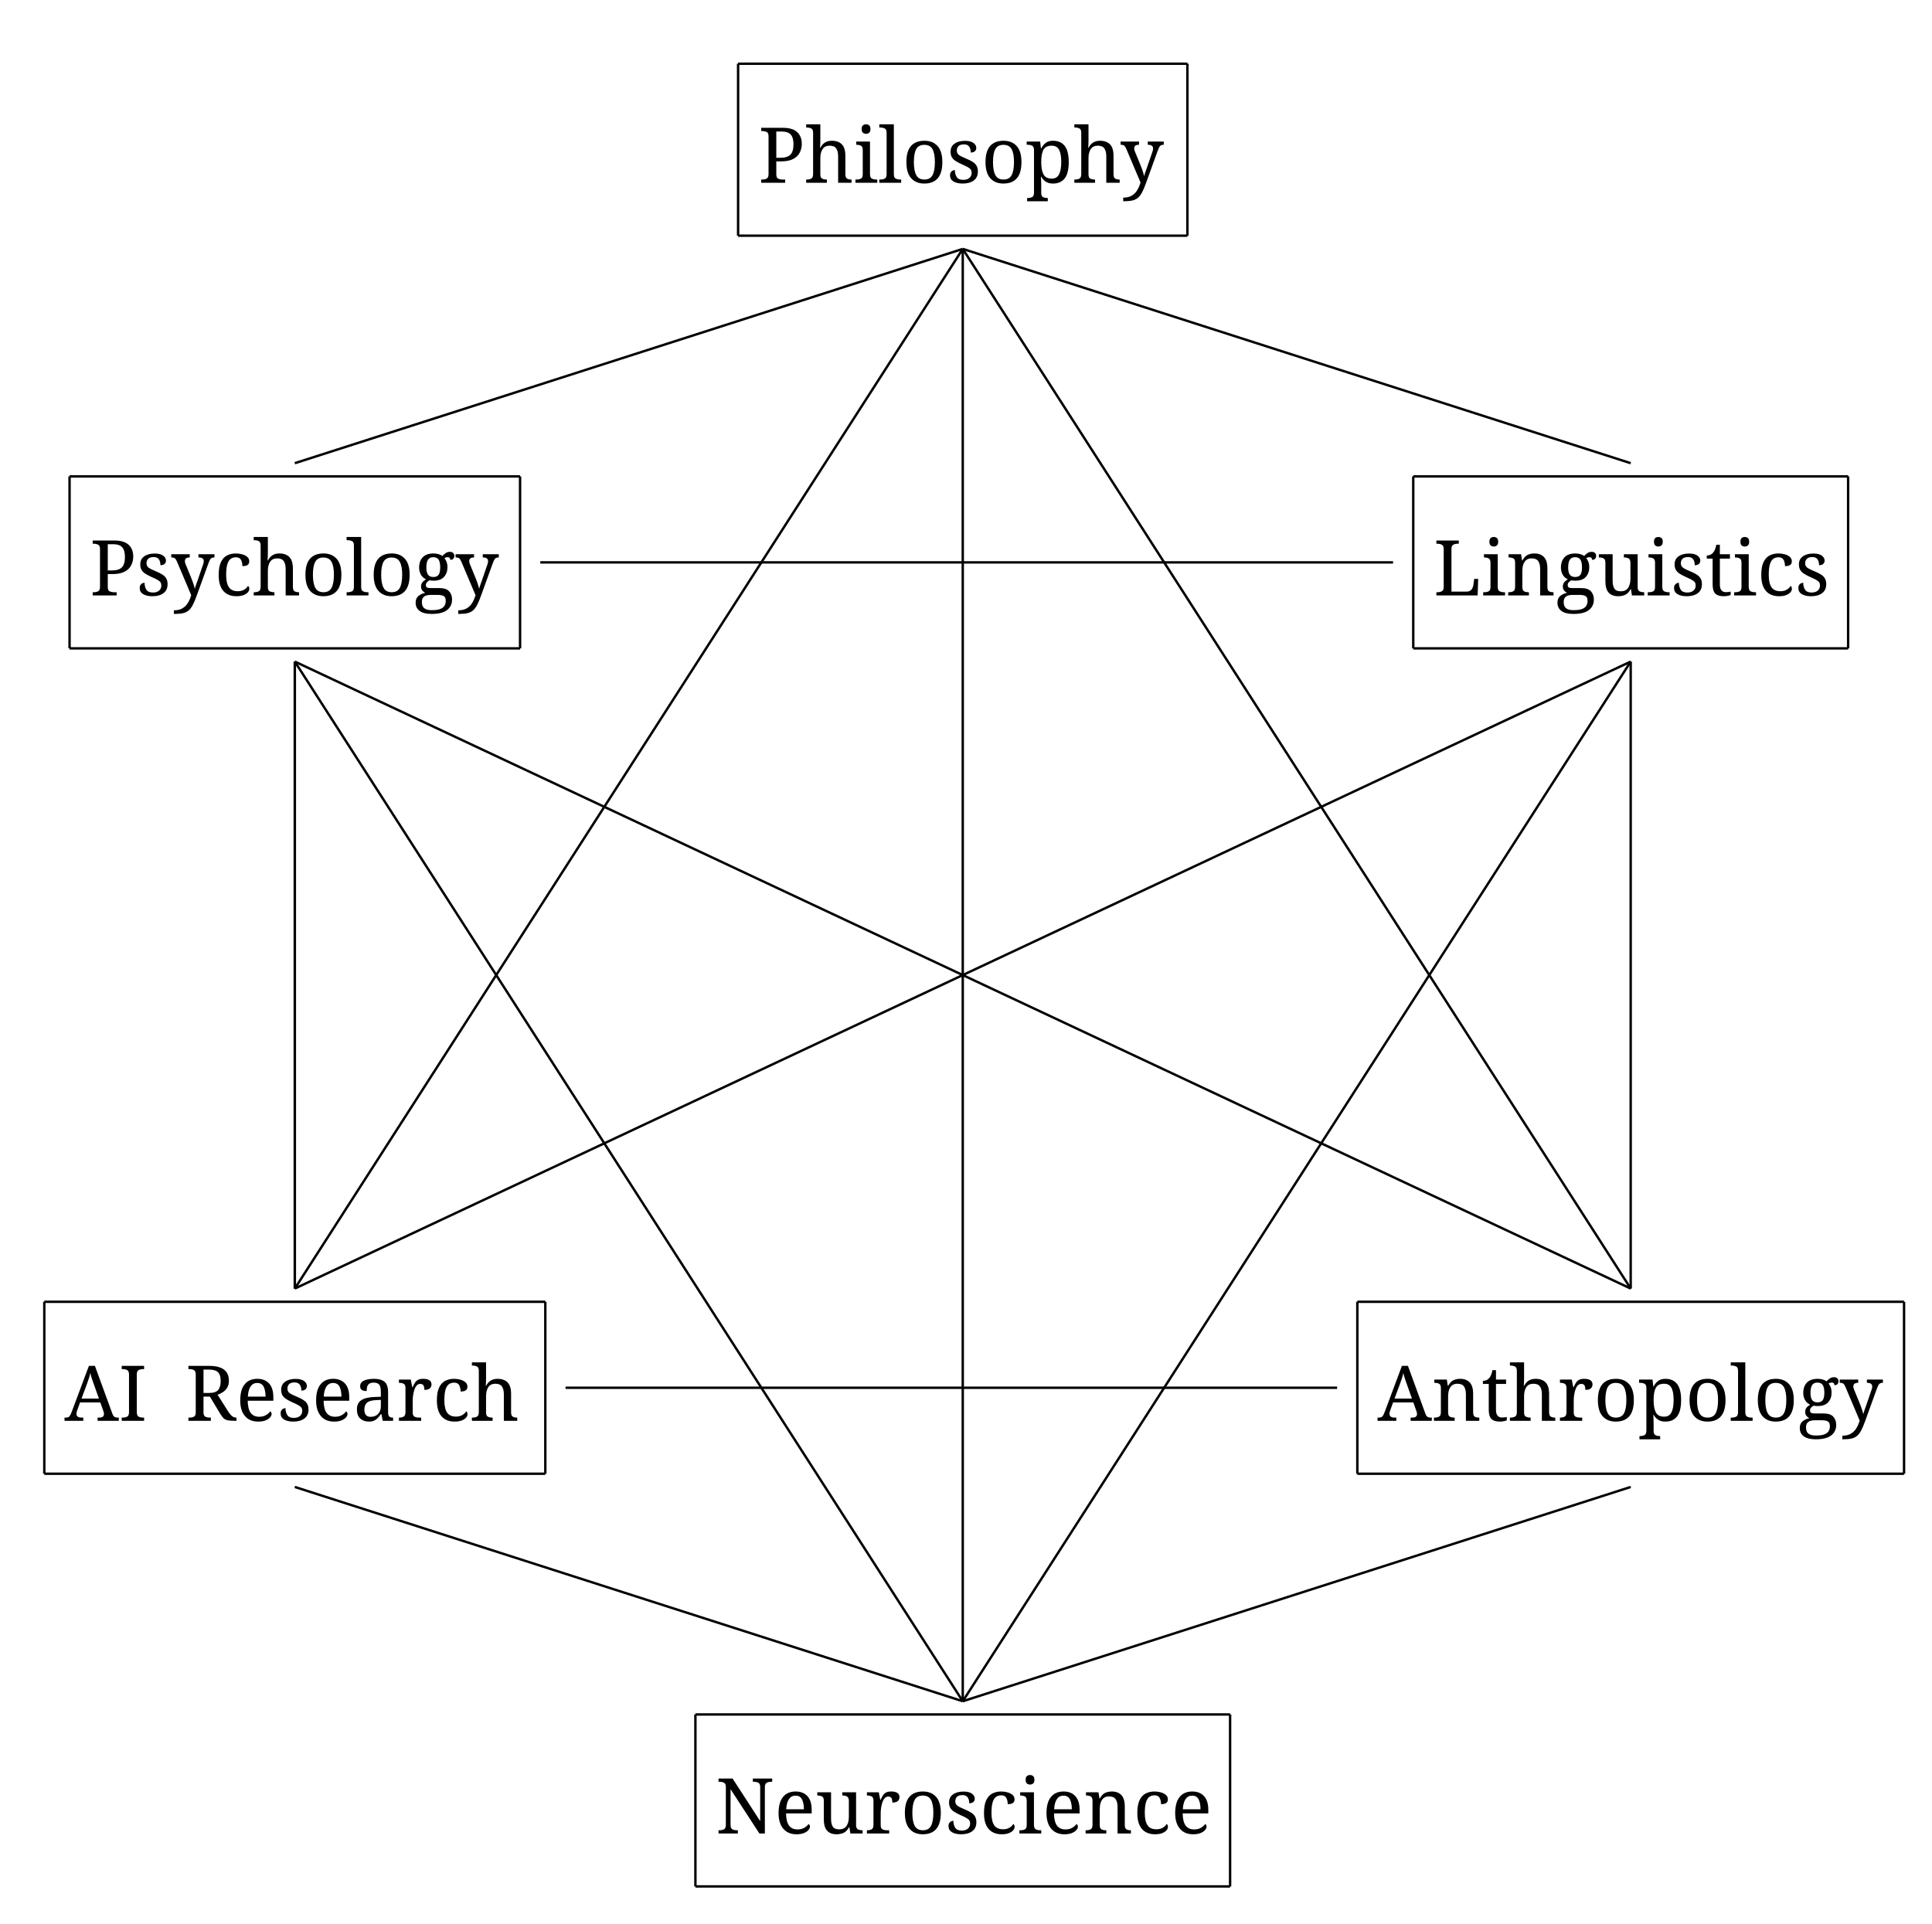
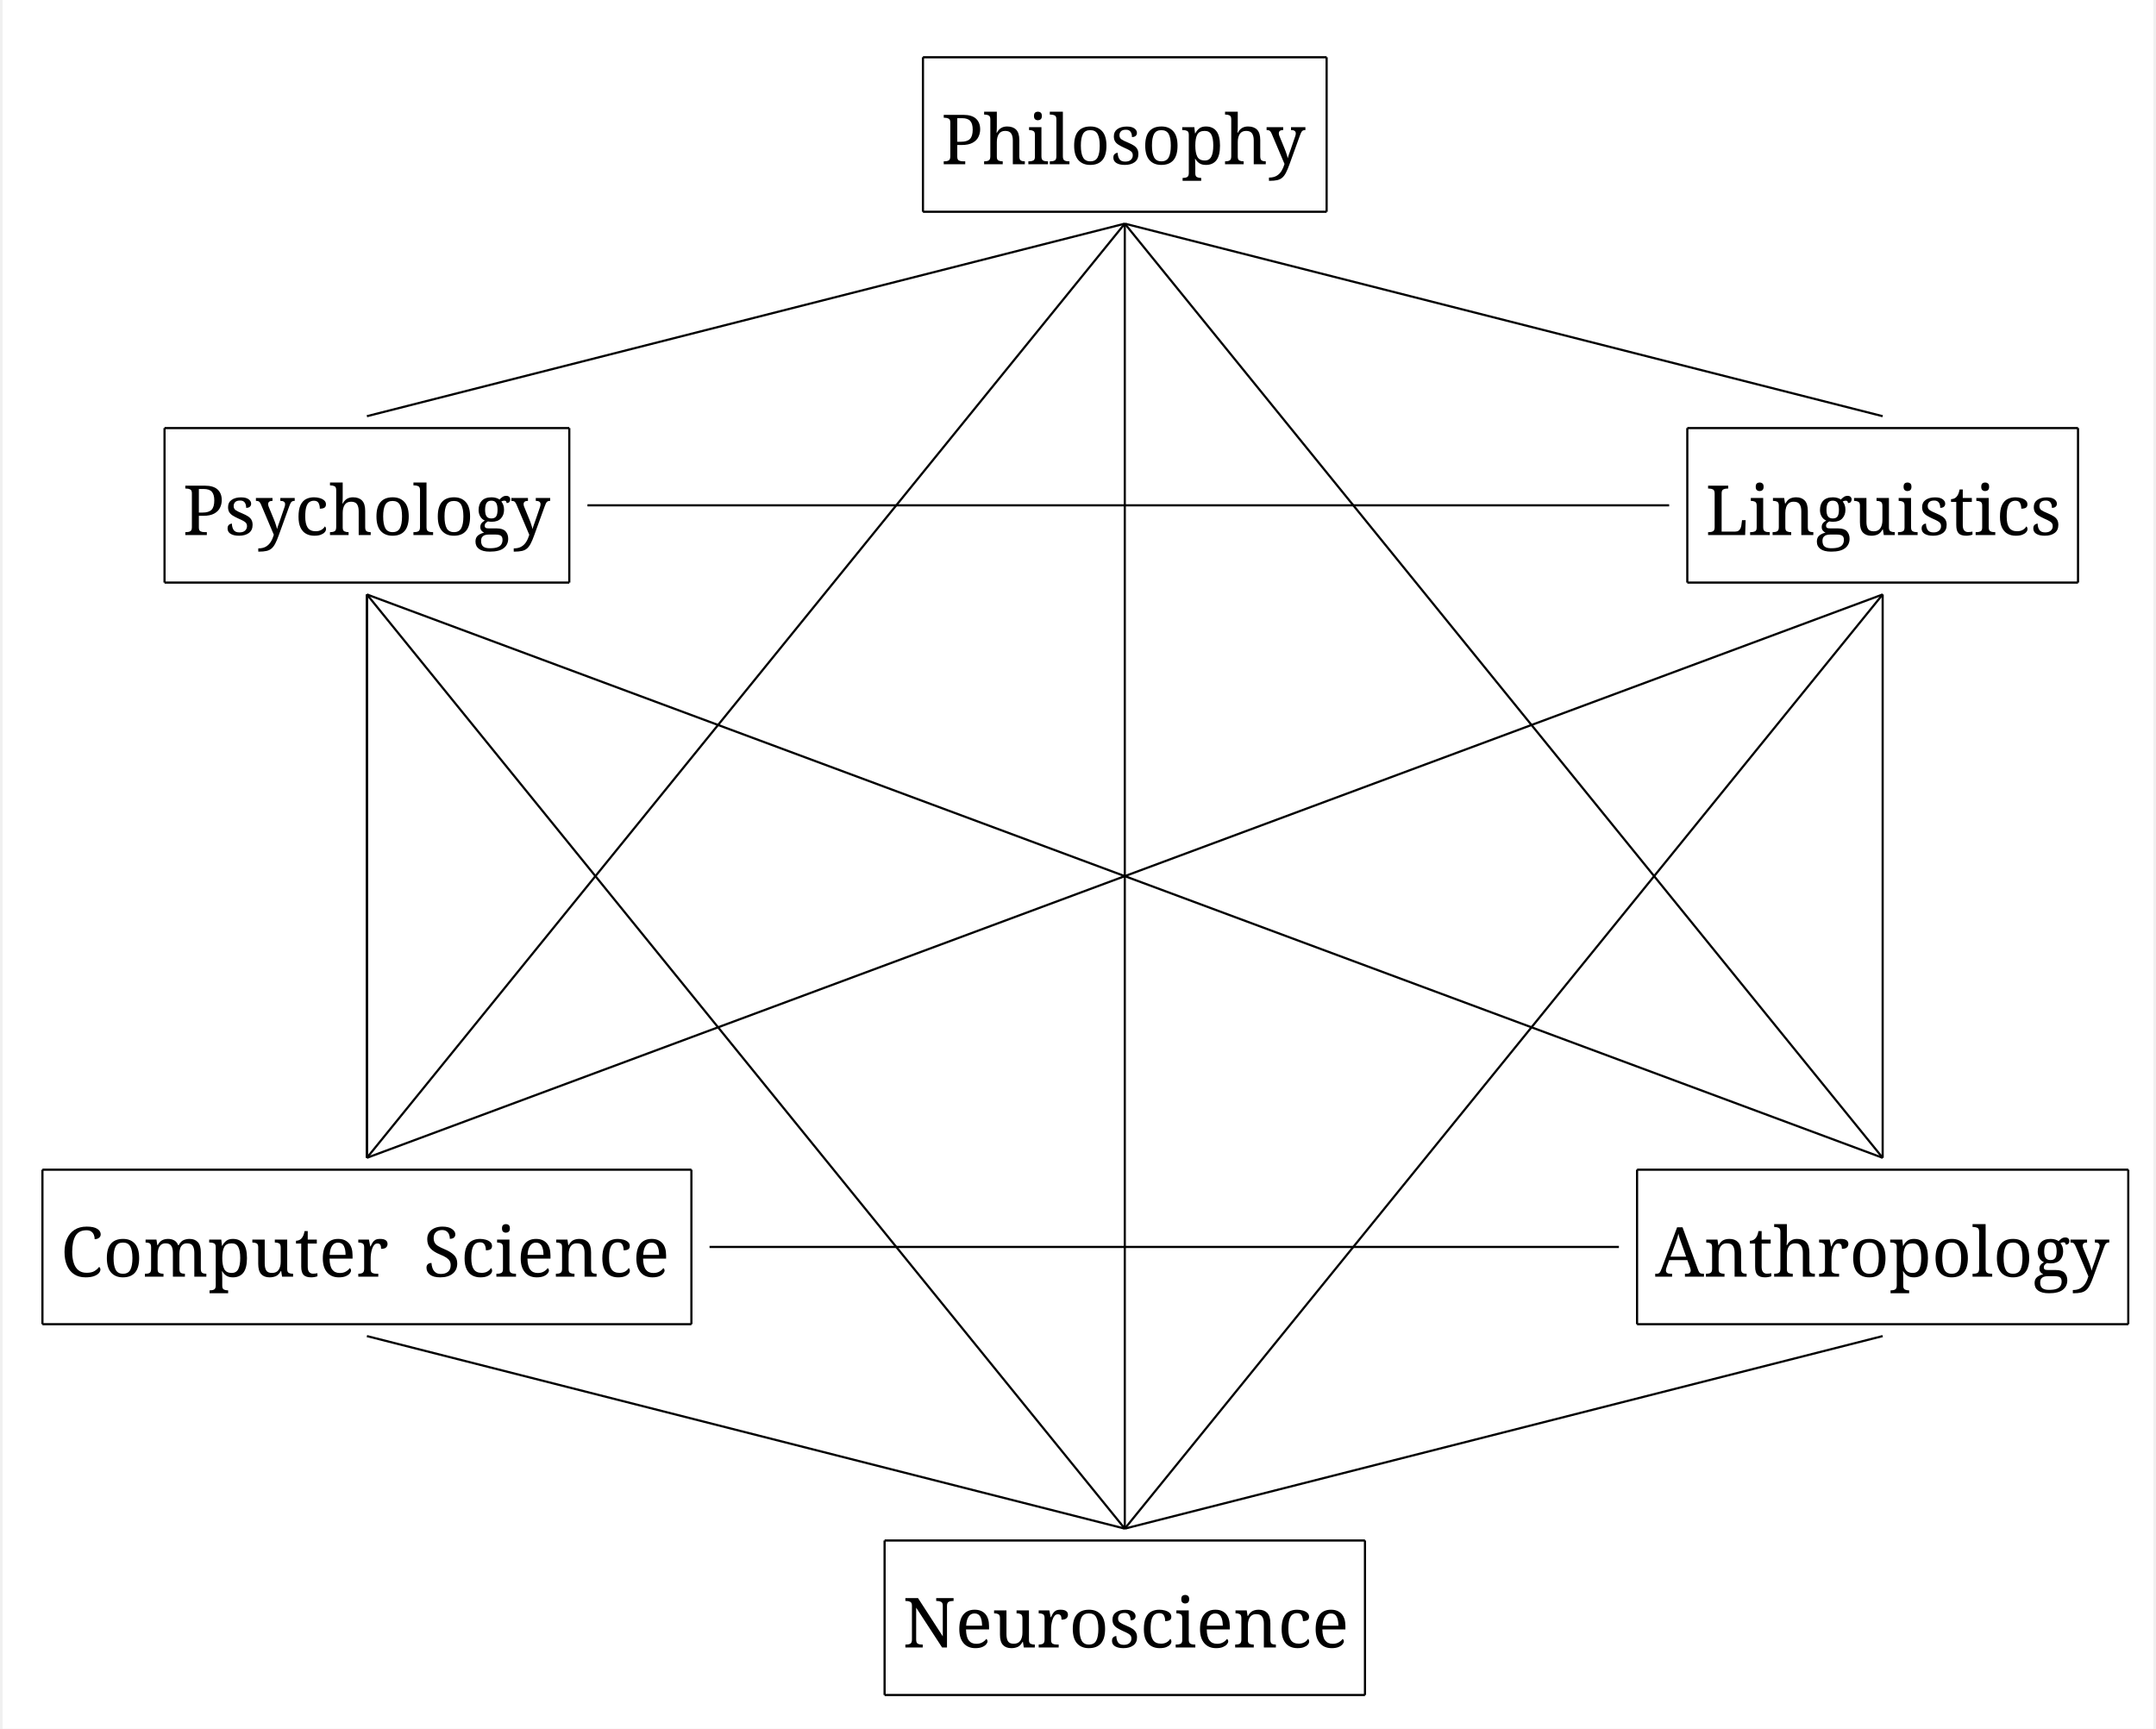
- <svg xmlns="http://www.w3.org/2000/svg" width="1586.4" height="1580.0" viewBox="-20, -20, 1606.4, 1600.0" version="1.1">
+ <svg xmlns="http://www.w3.org/2000/svg" width="1970.4" height="1580.0" viewBox="-20, -20, 1990.4, 1600.0" version="1.1">
  <defs>
    <marker id="arrow" markerUnits="strokeWidth" markerWidth="13.44" markerHeight="13.44" viewBox="0 0 13.44 13.44" refX="6.72" refY="0">
      <polyline fill="none" stroke="black" stroke-width="1" points="0,13.44,6.72,0,13.44,13.44" />
    </marker>
    <marker id="arrowBackward" viewBox="0 0 10 10" refX="5" refY="5" markerWidth="13.44" markerHeight="13.44" orient="auto">
      <path d="M 0 0 L 10 5 L 0 10 z" fill="black" />
    </marker>
    <marker id="arrowForward" viewBox="0 0 10 10" refX="5" refY="5" markerWidth="13.44" markerHeight="13.44" orient="auto">
      <path d="M 10 0 L 0 5 L 10 10 z" fill="black" />
    </marker>
    <marker id="arrowBothways" viewBox="0 0 30 10" refX="15" refY="5" markerWidth="40.32" markerHeight="40.32" orient="auto">
      <path d="M 0 5 L 10 0 L 10 5 L 20 5 L 20 0 L 30 5 L 20 10 L 20 5 L 10 5 L 10 10 z" fill="black" />
    </marker>
    <pattern id="hatchBlack" x="10" y="10" width="10" height="10" patternUnits="userSpaceOnUse" patternTransform="rotate(45)">
      <line x1="0" y="0" x2="0" y2="10" stroke="black" stroke-width="4" />
    </pattern>
    <pattern id="hatchForNode" x="10" y="10" width="10" height="10" patternUnits="userSpaceOnUse" patternTransform="rotate(45)">
      <line x1="0" y="0" x2="0" y2="10" stroke="black" stroke-width="4" />
    </pattern>
    <pattern id="hatchForLeaf" x="10" y="10" width="10" height="10" patternUnits="userSpaceOnUse" patternTransform="rotate(45)">
      <line x1="0" y="0" x2="0" y2="10" stroke="black" stroke-width="4" />
    </pattern>
  </defs>
-   <rect x="-20" y="-20" width="1606.4" height="1600.0" stroke="none" fill="white" />"
- <text white-space="pre" alignment-baseline="text-top" style="fill: black; font-size: 64px;" x="610.5" y="132.0">
-     <tspan x="610.5" y="132.0" style="" text-decoration="" font-family="'Noto Serif', 'Noto Serif JP', OpenMoji, 'OpenMoji Color', 'OpenMoji Black', serif">Philosophy</tspan>
+   <rect x="-20" y="-20" width="1990.4" height="1600.0" stroke="none" fill="white" />"
+ <text white-space="pre" alignment-baseline="text-top" style="fill: black; font-size: 64px;" x="848.5" y="132.0">
+     <tspan x="848.5" y="132.0" style="" text-decoration="" font-family="'Noto Serif', 'Noto Serif JP', OpenMoji, 'OpenMoji Color', 'OpenMoji Black', serif">Philosophy</tspan>
  </text>
-   <text white-space="pre" alignment-baseline="text-top" style="fill: black; font-size: 64px;" x="54.6" y="475.2">
-     <tspan x="54.6" y="475.2" style="" text-decoration="" font-family="'Noto Serif', 'Noto Serif JP', OpenMoji, 'OpenMoji Color', 'OpenMoji Black', serif">Psychology</tspan>
+   <text white-space="pre" alignment-baseline="text-top" style="fill: black; font-size: 64px;" x="146.6" y="475.2">
+     <tspan x="146.6" y="475.2" style="" text-decoration="" font-family="'Noto Serif', 'Noto Serif JP', OpenMoji, 'OpenMoji Color', 'OpenMoji Black', serif">Psychology</tspan>
  </text>
-   <text white-space="pre" alignment-baseline="text-top" style="fill: black; font-size: 64px;" x="206.1" y="818.4">
-     <tspan x="206.1" y="818.4" style="" text-decoration="" font-family="'Noto Serif', 'Noto Serif JP', OpenMoji, 'OpenMoji Color', 'OpenMoji Black', serif">
+   <text white-space="pre" alignment-baseline="text-top" style="fill: black; font-size: 64px;" x="298.1" y="818.4">
+     <tspan x="298.1" y="818.4" style="" text-decoration="" font-family="'Noto Serif', 'Noto Serif JP', OpenMoji, 'OpenMoji Color', 'OpenMoji Black', serif">
      <tspan style="fill:none;">￭</tspan>
    </tspan>
  </text>
  <text white-space="pre" alignment-baseline="text-top" style="fill: black; font-size: 64px;" x="33.6" y="1161.6">
-     <tspan x="33.6" y="1161.6" style="" text-decoration="" font-family="'Noto Serif', 'Noto Serif JP', OpenMoji, 'OpenMoji Color', 'OpenMoji Black', serif">AI<tspan style="fill:none;">￭</tspan>Research</tspan>
+     <tspan x="33.6" y="1161.6" style="" text-decoration="" font-family="'Noto Serif', 'Noto Serif JP', OpenMoji, 'OpenMoji Color', 'OpenMoji Black', serif">Computer<tspan style="fill:none;">￭</tspan>Science</tspan>
  </text>
-   <text white-space="pre" alignment-baseline="text-top" style="fill: black; font-size: 64px;" x="761.5" y="475.2">
-     <tspan x="761.5" y="475.2" style="" text-decoration="" font-family="'Noto Serif', 'Noto Serif JP', OpenMoji, 'OpenMoji Color', 'OpenMoji Black', serif">
+   <text white-space="pre" alignment-baseline="text-top" style="fill: black; font-size: 64px;" x="999.5" y="475.2">
+     <tspan x="999.5" y="475.2" style="" text-decoration="" font-family="'Noto Serif', 'Noto Serif JP', OpenMoji, 'OpenMoji Color', 'OpenMoji Black', serif">
      <tspan style="fill:none;">￭</tspan>
    </tspan>
  </text>
-   <text white-space="pre" alignment-baseline="text-top" style="fill: black; font-size: 64px;" x="761.5" y="818.4">
-     <tspan x="761.5" y="818.4" style="" text-decoration="" font-family="'Noto Serif', 'Noto Serif JP', OpenMoji, 'OpenMoji Color', 'OpenMoji Black', serif">
+   <text white-space="pre" alignment-baseline="text-top" style="fill: black; font-size: 64px;" x="999.5" y="818.4">
+     <tspan x="999.5" y="818.4" style="" text-decoration="" font-family="'Noto Serif', 'Noto Serif JP', OpenMoji, 'OpenMoji Color', 'OpenMoji Black', serif">
      <tspan style="fill:none;">￭</tspan>
    </tspan>
  </text>
-   <text white-space="pre" alignment-baseline="text-top" style="fill: black; font-size: 64px;" x="761.5" y="1161.6">
-     <tspan x="761.5" y="1161.6" style="" text-decoration="" font-family="'Noto Serif', 'Noto Serif JP', OpenMoji, 'OpenMoji Color', 'OpenMoji Black', serif">
+   <text white-space="pre" alignment-baseline="text-top" style="fill: black; font-size: 64px;" x="999.5" y="1161.6">
+     <tspan x="999.5" y="1161.6" style="" text-decoration="" font-family="'Noto Serif', 'Noto Serif JP', OpenMoji, 'OpenMoji Color', 'OpenMoji Black', serif">
      <tspan style="fill:none;">￭</tspan>
    </tspan>
  </text>
-   <text white-space="pre" alignment-baseline="text-top" style="fill: black; font-size: 64px;" x="575.0" y="1504.8">
-     <tspan x="575.0" y="1504.8" style="" text-decoration="" font-family="'Noto Serif', 'Noto Serif JP', OpenMoji, 'OpenMoji Color', 'OpenMoji Black', serif">Neuroscience</tspan>
+   <text white-space="pre" alignment-baseline="text-top" style="fill: black; font-size: 64px;" x="813.0" y="1504.8">
+     <tspan x="813.0" y="1504.8" style="" text-decoration="" font-family="'Noto Serif', 'Noto Serif JP', OpenMoji, 'OpenMoji Color', 'OpenMoji Black', serif">Neuroscience</tspan>
  </text>
-   <text white-space="pre" alignment-baseline="text-top" style="fill: black; font-size: 64px;" x="1171.9" y="475.2">
-     <tspan x="1171.9" y="475.2" style="" text-decoration="" font-family="'Noto Serif', 'Noto Serif JP', OpenMoji, 'OpenMoji Color', 'OpenMoji Black', serif">Linguistics</tspan>
+   <text white-space="pre" alignment-baseline="text-top" style="fill: black; font-size: 64px;" x="1555.9" y="475.2">
+     <tspan x="1555.9" y="475.2" style="" text-decoration="" font-family="'Noto Serif', 'Noto Serif JP', OpenMoji, 'OpenMoji Color', 'OpenMoji Black', serif">Linguistics</tspan>
  </text>
-   <text white-space="pre" alignment-baseline="text-top" style="fill: black; font-size: 64px;" x="1316.9" y="818.4">
-     <tspan x="1316.9" y="818.4" style="" text-decoration="" font-family="'Noto Serif', 'Noto Serif JP', OpenMoji, 'OpenMoji Color', 'OpenMoji Black', serif">
+   <text white-space="pre" alignment-baseline="text-top" style="fill: black; font-size: 64px;" x="1700.9" y="818.4">
+     <tspan x="1700.9" y="818.4" style="" text-decoration="" font-family="'Noto Serif', 'Noto Serif JP', OpenMoji, 'OpenMoji Color', 'OpenMoji Black', serif">
      <tspan style="fill:none;">￭</tspan>
    </tspan>
  </text>
-   <text white-space="pre" alignment-baseline="text-top" style="fill: black; font-size: 64px;" x="1125.4" y="1161.6">
-     <tspan x="1125.4" y="1161.6" style="" text-decoration="" font-family="'Noto Serif', 'Noto Serif JP', OpenMoji, 'OpenMoji Color', 'OpenMoji Black', serif">Anthropology</tspan>
+   <text white-space="pre" alignment-baseline="text-top" style="fill: black; font-size: 64px;" x="1509.4" y="1161.6">
+     <tspan x="1509.4" y="1161.6" style="" text-decoration="" font-family="'Noto Serif', 'Noto Serif JP', OpenMoji, 'OpenMoji Color', 'OpenMoji Black', serif">Anthropology</tspan>
  </text>
-   <line style="stroke:none; stroke-width:2;" x1="225.1" y1="365.2" x2="780.5" y2="187.0" />
-   <line style="stroke:none; stroke-width:2;" x1="780.5" y1="365.2" x2="780.5" y2="187.0" />
-   <line style="stroke:none; stroke-width:2;" x1="1335.9" y1="365.2" x2="780.5" y2="187.0" />
-   <line style="stroke:none; stroke-width:2;" x1="225.1" y1="708.4" x2="225.1" y2="530.2" />
-   <line style="stroke:none; stroke-width:2;" x1="225.1" y1="1051.6" x2="225.1" y2="873.4" />
-   <line style="stroke:none; stroke-width:2;" x1="780.5" y1="708.4" x2="780.5" y2="530.2" />
-   <line style="stroke:none; stroke-width:2;" x1="780.5" y1="1051.6" x2="780.5" y2="873.4" />
-   <line style="stroke:none; stroke-width:2;" x1="780.5" y1="1394.8" x2="780.5" y2="1216.6" />
-   <line style="stroke:none; stroke-width:2;" x1="1335.9" y1="708.4" x2="1335.9" y2="530.2" />
-   <line style="stroke:none; stroke-width:2;" x1="1335.9" y1="1051.6" x2="1335.9" y2="873.4" />
-   <line x1="593.7" y1="33.0" x2="967.3" y2="33.0" style="fill: none; stroke: black; stroke-width:2" />
-   <line x1="593.7" y1="33.0" x2="593.7" y2="176.0" style="fill: none; stroke: black; stroke-width:2" />
-   <line x1="967.3" y1="33.0" x2="967.3" y2="176.0" style="fill: none; stroke: black; stroke-width:2" />
-   <line x1="593.7" y1="176.0" x2="967.3" y2="176.0" style="fill: none; stroke: black; stroke-width:2" />
-   <line x1="37.8" y1="376.2" x2="412.4" y2="376.2" style="fill: none; stroke: black; stroke-width:2" />
-   <line x1="37.8" y1="376.2" x2="37.8" y2="519.2" style="fill: none; stroke: black; stroke-width:2" />
-   <line x1="412.4" y1="376.2" x2="412.4" y2="519.2" style="fill: none; stroke: black; stroke-width:2" />
-   <line x1="37.8" y1="519.2" x2="412.4" y2="519.2" style="fill: none; stroke: black; stroke-width:2" />
-   <line x1="16.8" y1="1062.6" x2="433.4" y2="1062.6" style="fill: none; stroke: black; stroke-width:2" />
+   <line style="stroke:none; stroke-width:2;" x1="317.1" y1="365.2" x2="1018.5" y2="187.0" />
+   <line style="stroke:none; stroke-width:2;" x1="1018.5" y1="365.2" x2="1018.5" y2="187.0" />
+   <line style="stroke:none; stroke-width:2;" x1="1719.9" y1="365.2" x2="1018.5" y2="187.0" />
+   <line style="stroke:none; stroke-width:2;" x1="317.1" y1="708.4" x2="317.1" y2="530.2" />
+   <line style="stroke:none; stroke-width:2;" x1="317.1" y1="1051.6" x2="317.1" y2="873.4" />
+   <line style="stroke:none; stroke-width:2;" x1="1018.5" y1="708.4" x2="1018.5" y2="530.2" />
+   <line style="stroke:none; stroke-width:2;" x1="1018.5" y1="1051.6" x2="1018.5" y2="873.4" />
+   <line style="stroke:none; stroke-width:2;" x1="1018.5" y1="1394.8" x2="1018.5" y2="1216.6" />
+   <line style="stroke:none; stroke-width:2;" x1="1719.9" y1="708.4" x2="1719.9" y2="530.2" />
+   <line style="stroke:none; stroke-width:2;" x1="1719.9" y1="1051.6" x2="1719.9" y2="873.4" />
+   <line x1="831.7" y1="33.0" x2="1205.3" y2="33.0" style="fill: none; stroke: black; stroke-width:2" />
+   <line x1="831.7" y1="33.0" x2="831.7" y2="176.0" style="fill: none; stroke: black; stroke-width:2" />
+   <line x1="1205.3" y1="33.0" x2="1205.3" y2="176.0" style="fill: none; stroke: black; stroke-width:2" />
+   <line x1="831.7" y1="176.0" x2="1205.3" y2="176.0" style="fill: none; stroke: black; stroke-width:2" />
+   <line x1="129.8" y1="376.2" x2="504.4" y2="376.2" style="fill: none; stroke: black; stroke-width:2" />
+   <line x1="129.8" y1="376.2" x2="129.8" y2="519.2" style="fill: none; stroke: black; stroke-width:2" />
+   <line x1="504.4" y1="376.2" x2="504.4" y2="519.2" style="fill: none; stroke: black; stroke-width:2" />
+   <line x1="129.8" y1="519.2" x2="504.4" y2="519.2" style="fill: none; stroke: black; stroke-width:2" />
+   <line x1="16.8" y1="1062.6" x2="617.4" y2="1062.6" style="fill: none; stroke: black; stroke-width:2" />
  <line x1="16.8" y1="1062.6" x2="16.8" y2="1205.6" style="fill: none; stroke: black; stroke-width:2" />
-   <line x1="433.4" y1="1062.6" x2="433.4" y2="1205.6" style="fill: none; stroke: black; stroke-width:2" />
-   <line x1="16.8" y1="1205.6" x2="433.4" y2="1205.6" style="fill: none; stroke: black; stroke-width:2" />
-   <line x1="558.2" y1="1405.8" x2="1002.8" y2="1405.8" style="fill: none; stroke: black; stroke-width:2" />
-   <line x1="558.2" y1="1405.8" x2="558.2" y2="1548.8" style="fill: none; stroke: black; stroke-width:2" />
-   <line x1="1002.8" y1="1405.8" x2="1002.8" y2="1548.8" style="fill: none; stroke: black; stroke-width:2" />
-   <line x1="558.2" y1="1548.8" x2="1002.8" y2="1548.8" style="fill: none; stroke: black; stroke-width:2" />
-   <line x1="1155.1" y1="376.2" x2="1516.7" y2="376.2" style="fill: none; stroke: black; stroke-width:2" />
-   <line x1="1155.1" y1="376.2" x2="1155.1" y2="519.2" style="fill: none; stroke: black; stroke-width:2" />
-   <line x1="1516.7" y1="376.2" x2="1516.7" y2="519.2" style="fill: none; stroke: black; stroke-width:2" />
-   <line x1="1155.1" y1="519.2" x2="1516.7" y2="519.2" style="fill: none; stroke: black; stroke-width:2" />
-   <line x1="1108.6" y1="1062.6" x2="1563.2" y2="1062.6" style="fill: none; stroke: black; stroke-width:2" />
-   <line x1="1108.6" y1="1062.6" x2="1108.6" y2="1205.6" style="fill: none; stroke: black; stroke-width:2" />
-   <line x1="1563.2" y1="1062.6" x2="1563.2" y2="1205.6" style="fill: none; stroke: black; stroke-width:2" />
-   <line x1="1108.6" y1="1205.6" x2="1563.2" y2="1205.6" style="fill: none; stroke: black; stroke-width:2" />
-   <line x1="225.1" y1="365.2" x2="780.5" y2="187.0" style="fill: none; stroke: black; stroke-width:2" />
-   <line x1="225.1" y1="1051.6" x2="780.5" y2="187.0" style="fill: none; stroke: black; stroke-width:2" />
-   <line x1="780.5" y1="1394.8" x2="780.5" y2="187.0" style="fill: none; stroke: black; stroke-width:2" />
-   <line x1="1335.9" y1="365.2" x2="780.5" y2="187.0" style="fill: none; stroke: black; stroke-width:2" />
-   <line x1="1335.9" y1="1051.6" x2="780.5" y2="187.0" style="fill: none; stroke: black; stroke-width:2" />
-   <line x1="225.1" y1="1051.6" x2="225.1" y2="530.2" style="fill: none; stroke: black; stroke-width:2" />
-   <line x1="225.1" y1="1051.6" x2="225.1" y2="530.2" style="fill: none; stroke: black; stroke-width:2" />
-   <line x1="780.5" y1="1394.8" x2="225.1" y2="530.2" style="fill: none; stroke: black; stroke-width:2" />
-   <line x1="429.2" y1="447.7" x2="1138.3" y2="447.7" style="fill: none; stroke: black; stroke-width:2" />
-   <line x1="1335.9" y1="1051.6" x2="225.1" y2="530.2" style="fill: none; stroke: black; stroke-width:2" />
-   <line x1="780.5" y1="1394.8" x2="225.1" y2="1216.6" style="fill: none; stroke: black; stroke-width:2" />
-   <line x1="225.1" y1="1051.6" x2="1335.9" y2="530.2" style="fill: none; stroke: black; stroke-width:2" />
-   <line x1="450.2" y1="1134.1" x2="1091.8" y2="1134.1" style="fill: none; stroke: black; stroke-width:2" />
-   <line x1="780.5" y1="1394.8" x2="1335.9" y2="530.2" style="fill: none; stroke: black; stroke-width:2" />
-   <line x1="780.5" y1="1394.8" x2="1335.9" y2="1216.6" style="fill: none; stroke: black; stroke-width:2" />
-   <line x1="1335.9" y1="1051.6" x2="1335.9" y2="530.2" style="fill: none; stroke: black; stroke-width:2" />
+   <line x1="617.4" y1="1062.6" x2="617.4" y2="1205.6" style="fill: none; stroke: black; stroke-width:2" />
+   <line x1="16.8" y1="1205.6" x2="617.4" y2="1205.6" style="fill: none; stroke: black; stroke-width:2" />
+   <line x1="796.2" y1="1405.8" x2="1240.8" y2="1405.8" style="fill: none; stroke: black; stroke-width:2" />
+   <line x1="796.2" y1="1405.8" x2="796.2" y2="1548.8" style="fill: none; stroke: black; stroke-width:2" />
+   <line x1="1240.8" y1="1405.8" x2="1240.8" y2="1548.8" style="fill: none; stroke: black; stroke-width:2" />
+   <line x1="796.2" y1="1548.8" x2="1240.8" y2="1548.8" style="fill: none; stroke: black; stroke-width:2" />
+   <line x1="1539.1" y1="376.2" x2="1900.7" y2="376.2" style="fill: none; stroke: black; stroke-width:2" />
+   <line x1="1539.1" y1="376.2" x2="1539.1" y2="519.2" style="fill: none; stroke: black; stroke-width:2" />
+   <line x1="1900.7" y1="376.2" x2="1900.7" y2="519.2" style="fill: none; stroke: black; stroke-width:2" />
+   <line x1="1539.1" y1="519.2" x2="1900.7" y2="519.2" style="fill: none; stroke: black; stroke-width:2" />
+   <line x1="1492.6" y1="1062.6" x2="1947.2" y2="1062.6" style="fill: none; stroke: black; stroke-width:2" />
+   <line x1="1492.6" y1="1062.6" x2="1492.6" y2="1205.6" style="fill: none; stroke: black; stroke-width:2" />
+   <line x1="1947.2" y1="1062.6" x2="1947.2" y2="1205.6" style="fill: none; stroke: black; stroke-width:2" />
+   <line x1="1492.6" y1="1205.6" x2="1947.2" y2="1205.6" style="fill: none; stroke: black; stroke-width:2" />
+   <line x1="317.1" y1="365.2" x2="1018.5" y2="187.0" style="fill: none; stroke: black; stroke-width:2" />
+   <line x1="317.1" y1="1051.6" x2="1018.5" y2="187.0" style="fill: none; stroke: black; stroke-width:2" />
+   <line x1="1018.5" y1="1394.8" x2="1018.5" y2="187.0" style="fill: none; stroke: black; stroke-width:2" />
+   <line x1="1719.9" y1="365.2" x2="1018.5" y2="187.0" style="fill: none; stroke: black; stroke-width:2" />
+   <line x1="1719.9" y1="1051.6" x2="1018.5" y2="187.0" style="fill: none; stroke: black; stroke-width:2" />
+   <line x1="317.1" y1="1051.6" x2="317.1" y2="530.2" style="fill: none; stroke: black; stroke-width:2" />
+   <line x1="317.1" y1="1051.6" x2="317.1" y2="530.2" style="fill: none; stroke: black; stroke-width:2" />
+   <line x1="1018.5" y1="1394.8" x2="317.1" y2="530.2" style="fill: none; stroke: black; stroke-width:2" />
+   <line x1="521.2" y1="447.7" x2="1522.3" y2="447.7" style="fill: none; stroke: black; stroke-width:2" />
+   <line x1="1719.9" y1="1051.6" x2="317.1" y2="530.2" style="fill: none; stroke: black; stroke-width:2" />
+   <line x1="1018.5" y1="1394.8" x2="317.1" y2="1216.6" style="fill: none; stroke: black; stroke-width:2" />
+   <line x1="317.1" y1="1051.6" x2="1719.9" y2="530.2" style="fill: none; stroke: black; stroke-width:2" />
+   <line x1="634.2" y1="1134.1" x2="1475.8" y2="1134.1" style="fill: none; stroke: black; stroke-width:2" />
+   <line x1="1018.5" y1="1394.8" x2="1719.9" y2="530.2" style="fill: none; stroke: black; stroke-width:2" />
+   <line x1="1018.5" y1="1394.8" x2="1719.9" y2="1216.6" style="fill: none; stroke: black; stroke-width:2" />
+   <line x1="1719.9" y1="1051.6" x2="1719.9" y2="530.2" style="fill: none; stroke: black; stroke-width:2" />
</svg>
